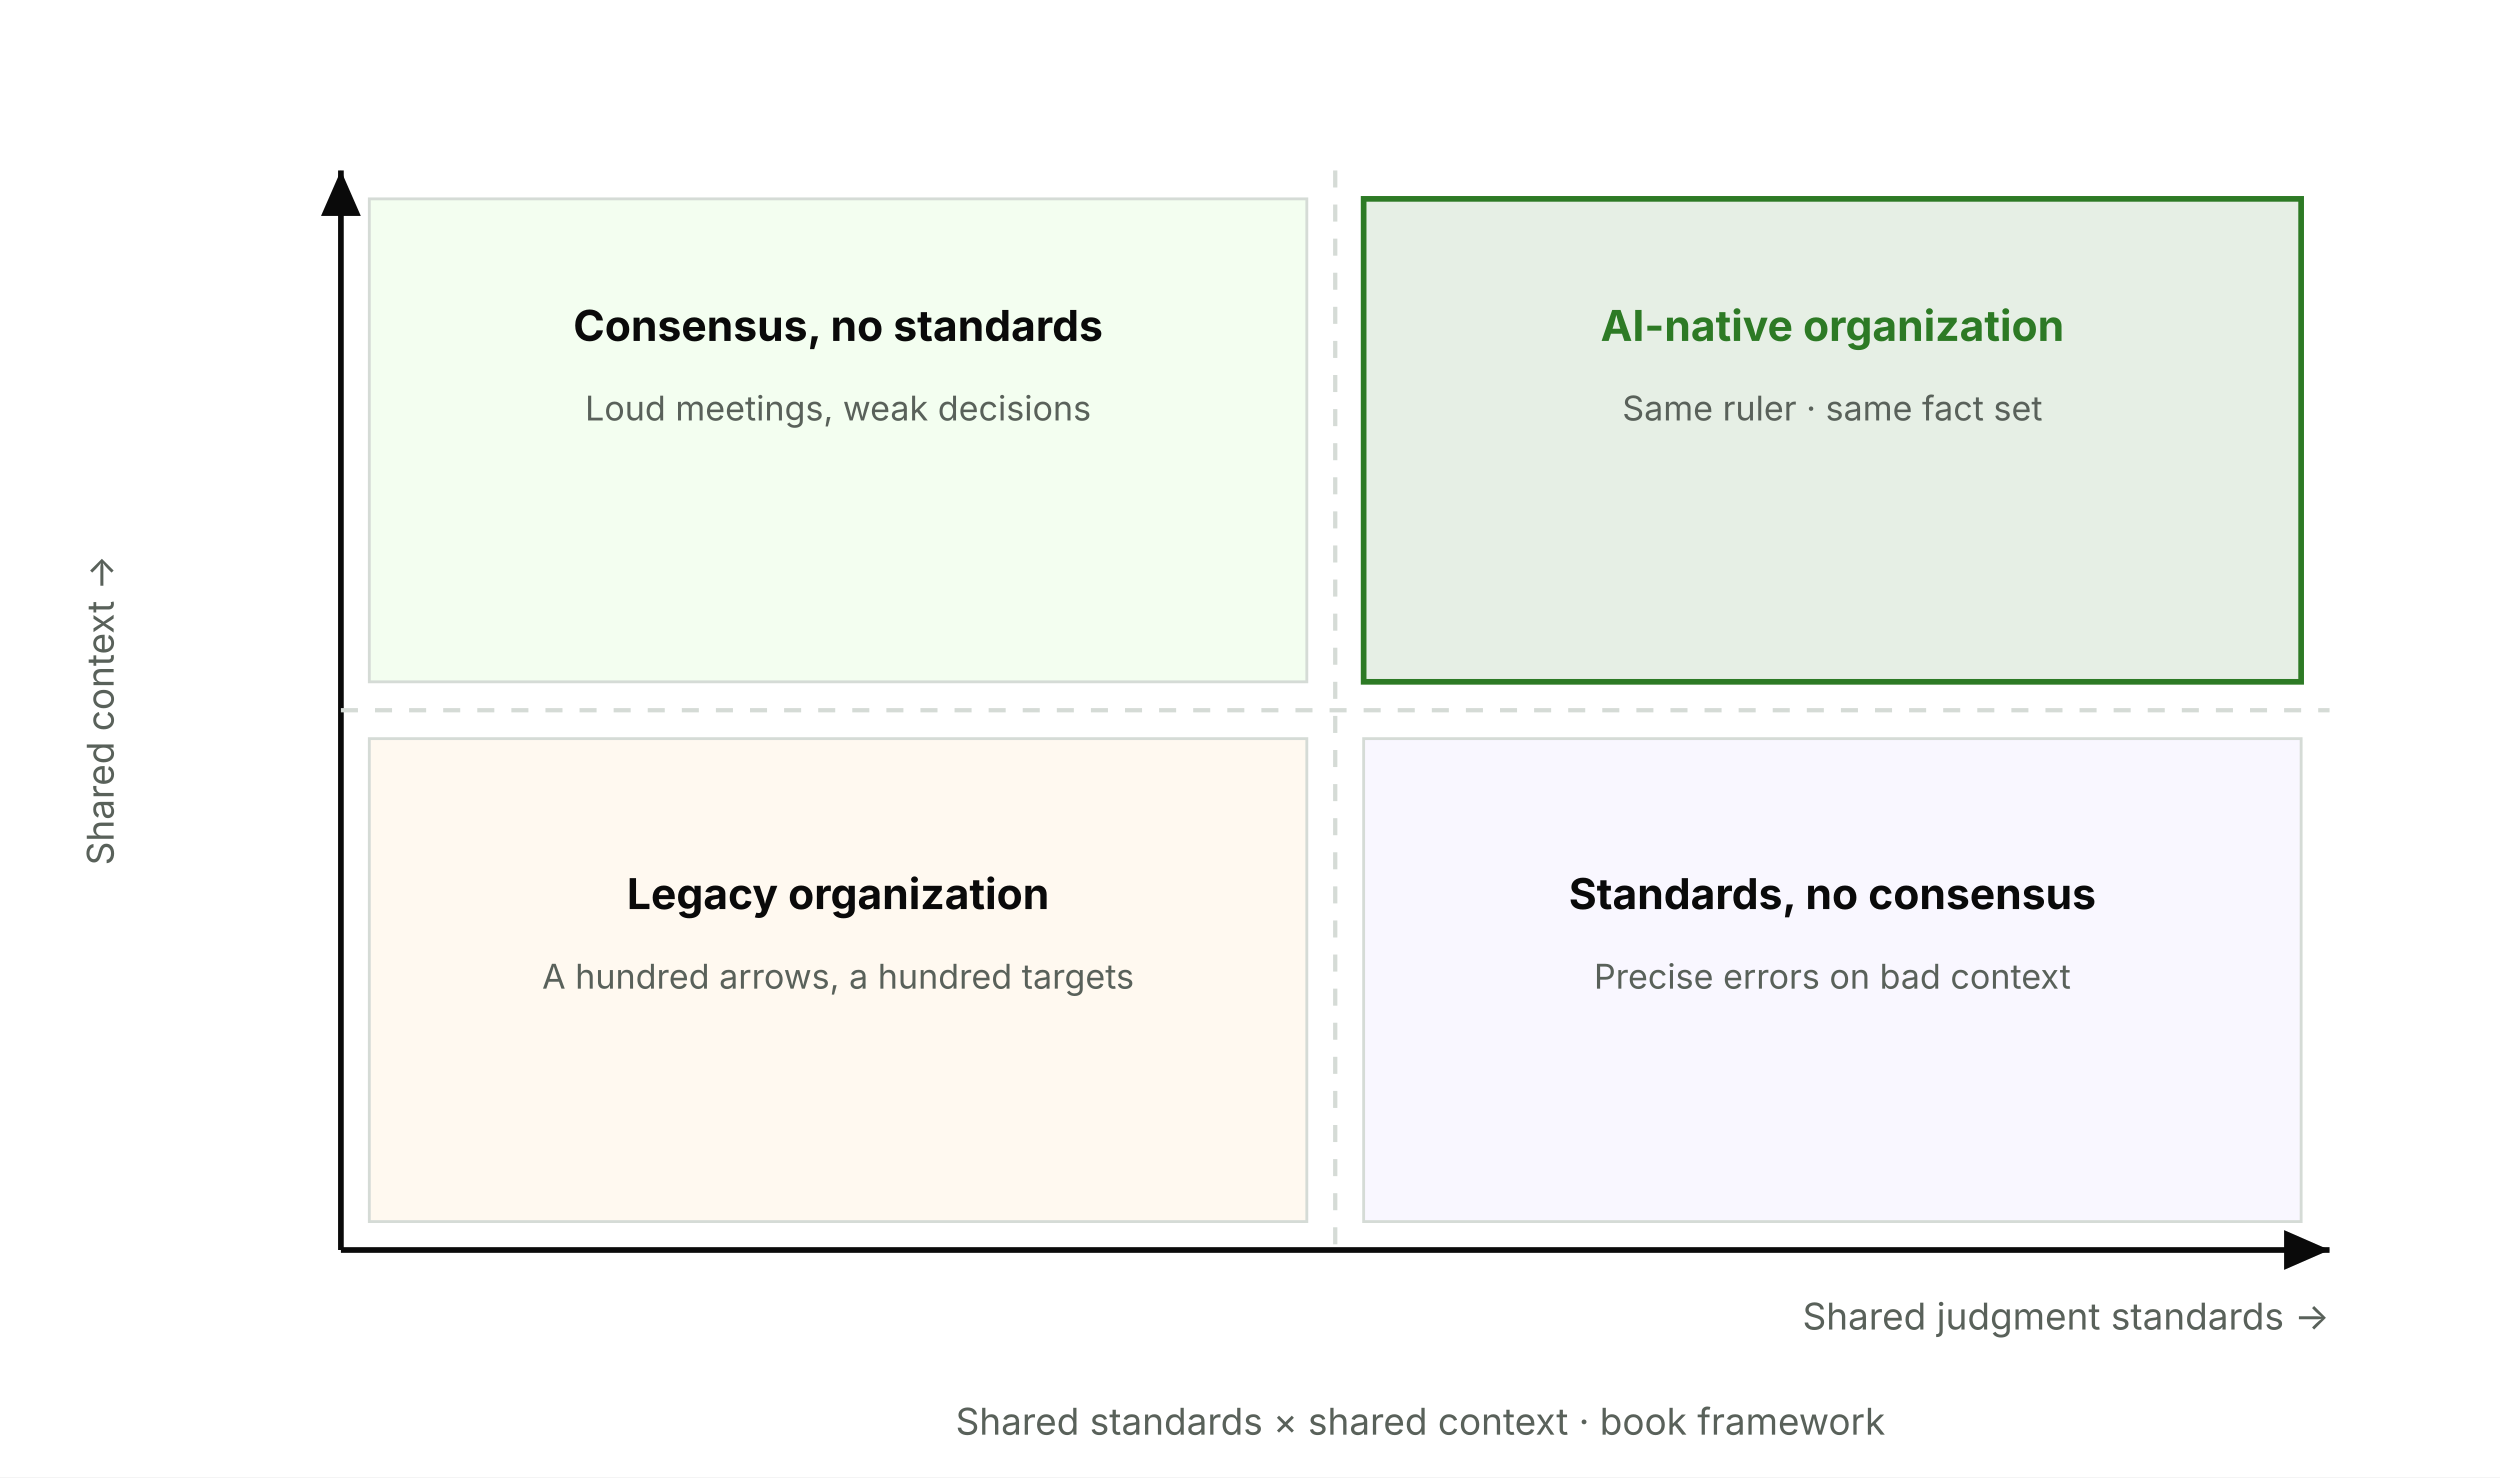
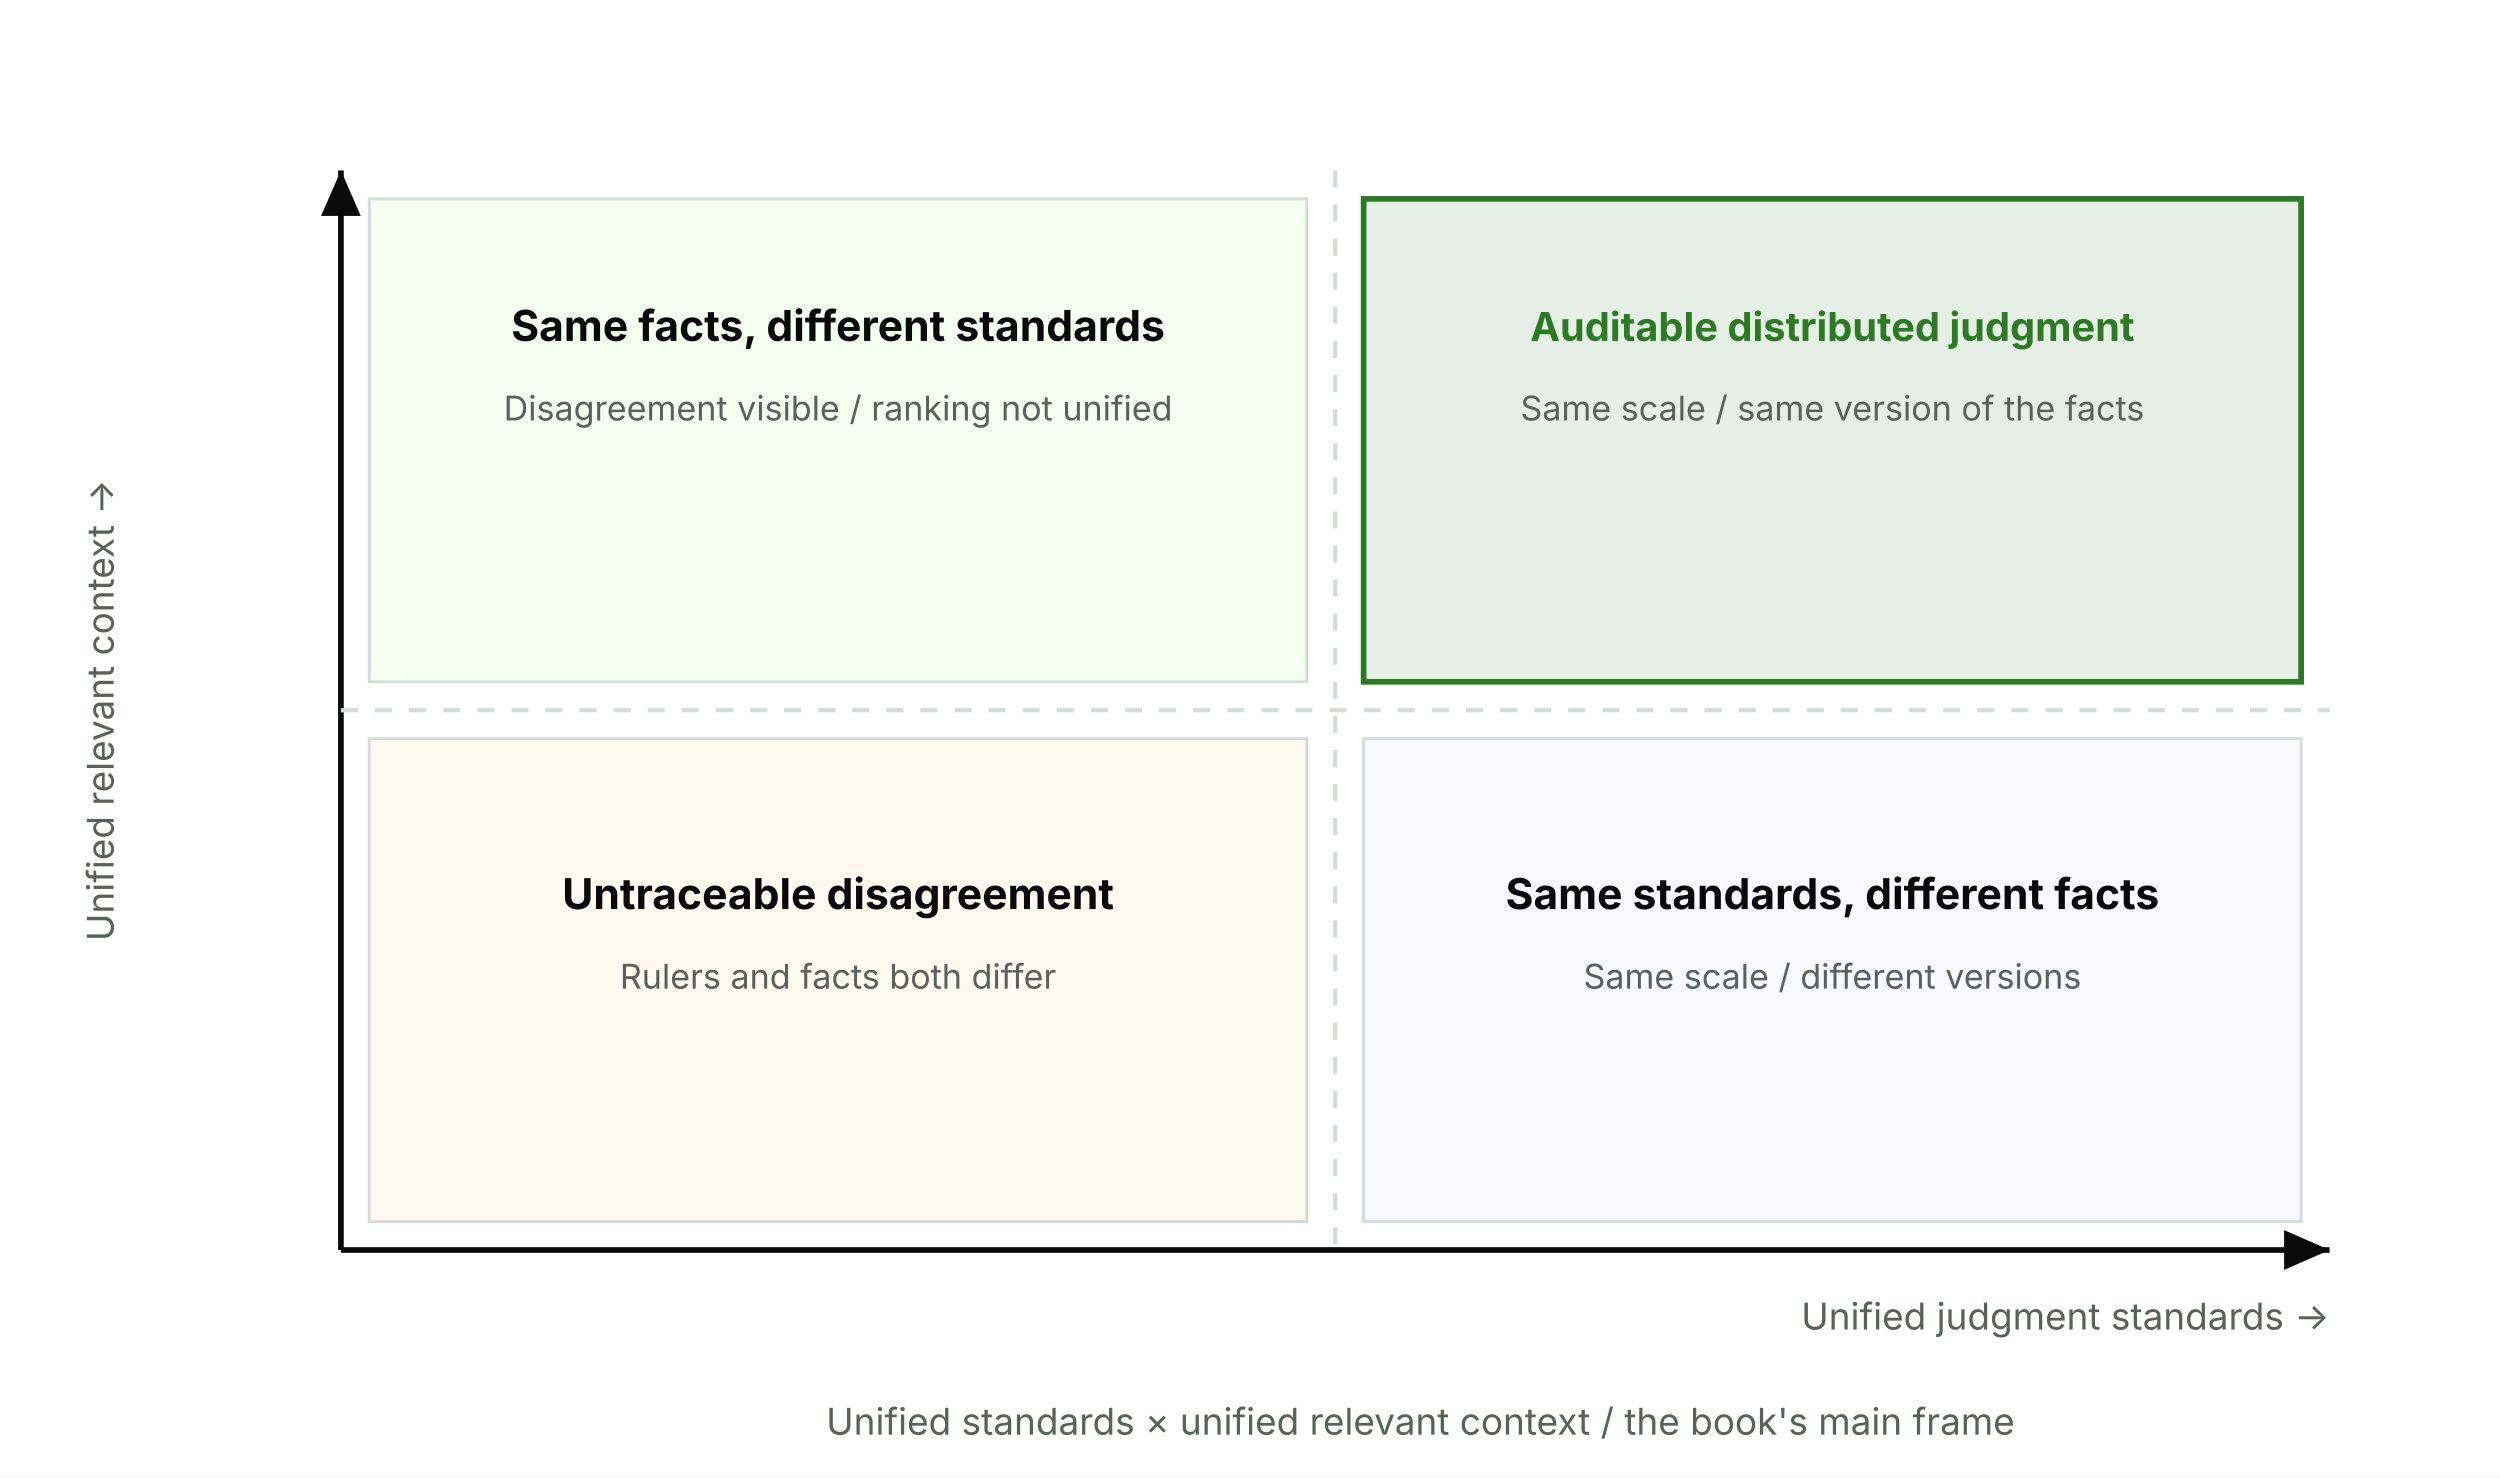
<svg xmlns="http://www.w3.org/2000/svg" viewBox="0 0 880 520" role="img" aria-labelledby="t d">
  <rect width="880" height="520" fill="#fff" />
  <line x1="120" y1="440" x2="820" y2="440" stroke="#0a0a0a" stroke-width="2" />
  <line x1="120" y1="440" x2="120" y2="60" stroke="#0a0a0a" stroke-width="2" />
  <polygon points="820,440 804,433 804,447" fill="#0a0a0a" />
  <polygon points="120,60 113,76 127,76" fill="#0a0a0a" />
-   <text x="820" y="468" text-anchor="end" font-family="Inter, system-ui, sans-serif" font-size="13" fill="#59615a">Shared judgment standards →</text>
-   <text x="40" y="250" transform="rotate(-90 40 250)" text-anchor="middle" font-family="Inter, system-ui, sans-serif" font-size="13" fill="#59615a">Shared context →</text>
+   <text x="820" y="468" text-anchor="end" font-family="Inter, system-ui, sans-serif" font-size="13" fill="#59615a">Unified judgment standards →</text>
+   <text x="40" y="250" transform="rotate(-90 40 250)" text-anchor="middle" font-family="Inter, system-ui, sans-serif" font-size="13" fill="#59615a">Unified relevant context →</text>
  <line x1="470" y1="60" x2="470" y2="440" stroke="#d5dbd6" stroke-width="1.5" stroke-dasharray="6 6" />
  <line x1="120" y1="250" x2="820" y2="250" stroke="#d5dbd6" stroke-width="1.5" stroke-dasharray="6 6" />
  <rect x="130" y="70" width="330" height="170" fill="#6bed4a" fill-opacity="0.08" stroke="#d5dbd6" />
  <rect x="480" y="70" width="330" height="170" fill="#2d7a25" fill-opacity="0.12" stroke="#2d7a25" stroke-width="2" />
  <rect x="130" y="260" width="330" height="170" fill="#ffb347" fill-opacity="0.08" stroke="#d5dbd6" />
  <rect x="480" y="260" width="330" height="170" fill="#b69cff" fill-opacity="0.08" stroke="#d5dbd6" />
  <g font-family="Inter, system-ui, sans-serif" fill="#0a0a0a">
-     <text x="295" y="120" text-anchor="middle" font-size="15" font-weight="700">Consensus, no standards</text>
-     <text x="295" y="148" text-anchor="middle" font-size="12" fill="#59615a">Loud meetings, weak decisions</text>
-     <text x="645" y="120" text-anchor="middle" font-size="15" font-weight="700" fill="#2d7a25">AI-native organization</text>
-     <text x="645" y="148" text-anchor="middle" font-size="12" fill="#59615a">Same ruler · same fact set</text>
-     <text x="295" y="320" text-anchor="middle" font-size="15" font-weight="700">Legacy organization</text>
-     <text x="295" y="348" text-anchor="middle" font-size="12" fill="#59615a">A hundred arrows, a hundred targets</text>
-     <text x="645" y="320" text-anchor="middle" font-size="15" font-weight="700">Standards, no consensus</text>
-     <text x="645" y="348" text-anchor="middle" font-size="12" fill="#59615a">Precise errors on bad context</text>
+     <text x="295" y="120" text-anchor="middle" font-size="15" font-weight="700">Same facts, different standards</text>
+     <text x="295" y="148" text-anchor="middle" font-size="12" fill="#59615a">Disagreement visible / ranking not unified</text>
+     <text x="645" y="120" text-anchor="middle" font-size="14" font-weight="700" fill="#2d7a25">Auditable distributed judgment</text>
+     <text x="645" y="148" text-anchor="middle" font-size="12" fill="#59615a">Same scale / same version of the facts</text>
+     <text x="295" y="320" text-anchor="middle" font-size="15" font-weight="700">Untraceable disagreement</text>
+     <text x="295" y="348" text-anchor="middle" font-size="12" fill="#59615a">Rulers and facts both differ</text>
+     <text x="645" y="320" text-anchor="middle" font-size="15" font-weight="700">Same standards, different facts</text>
+     <text x="645" y="348" text-anchor="middle" font-size="12" fill="#59615a">Same scale / different versions</text>
  </g>
-   <text x="500" y="505" text-anchor="middle" font-family="Inter, system-ui, sans-serif" font-size="13" fill="#59615a">Shared standards × shared context · book framework</text>
+   <text x="500" y="505" text-anchor="middle" font-family="Inter, system-ui, sans-serif" font-size="13" fill="#59615a">Unified standards × unified relevant context / the book's main frame</text>
</svg>
